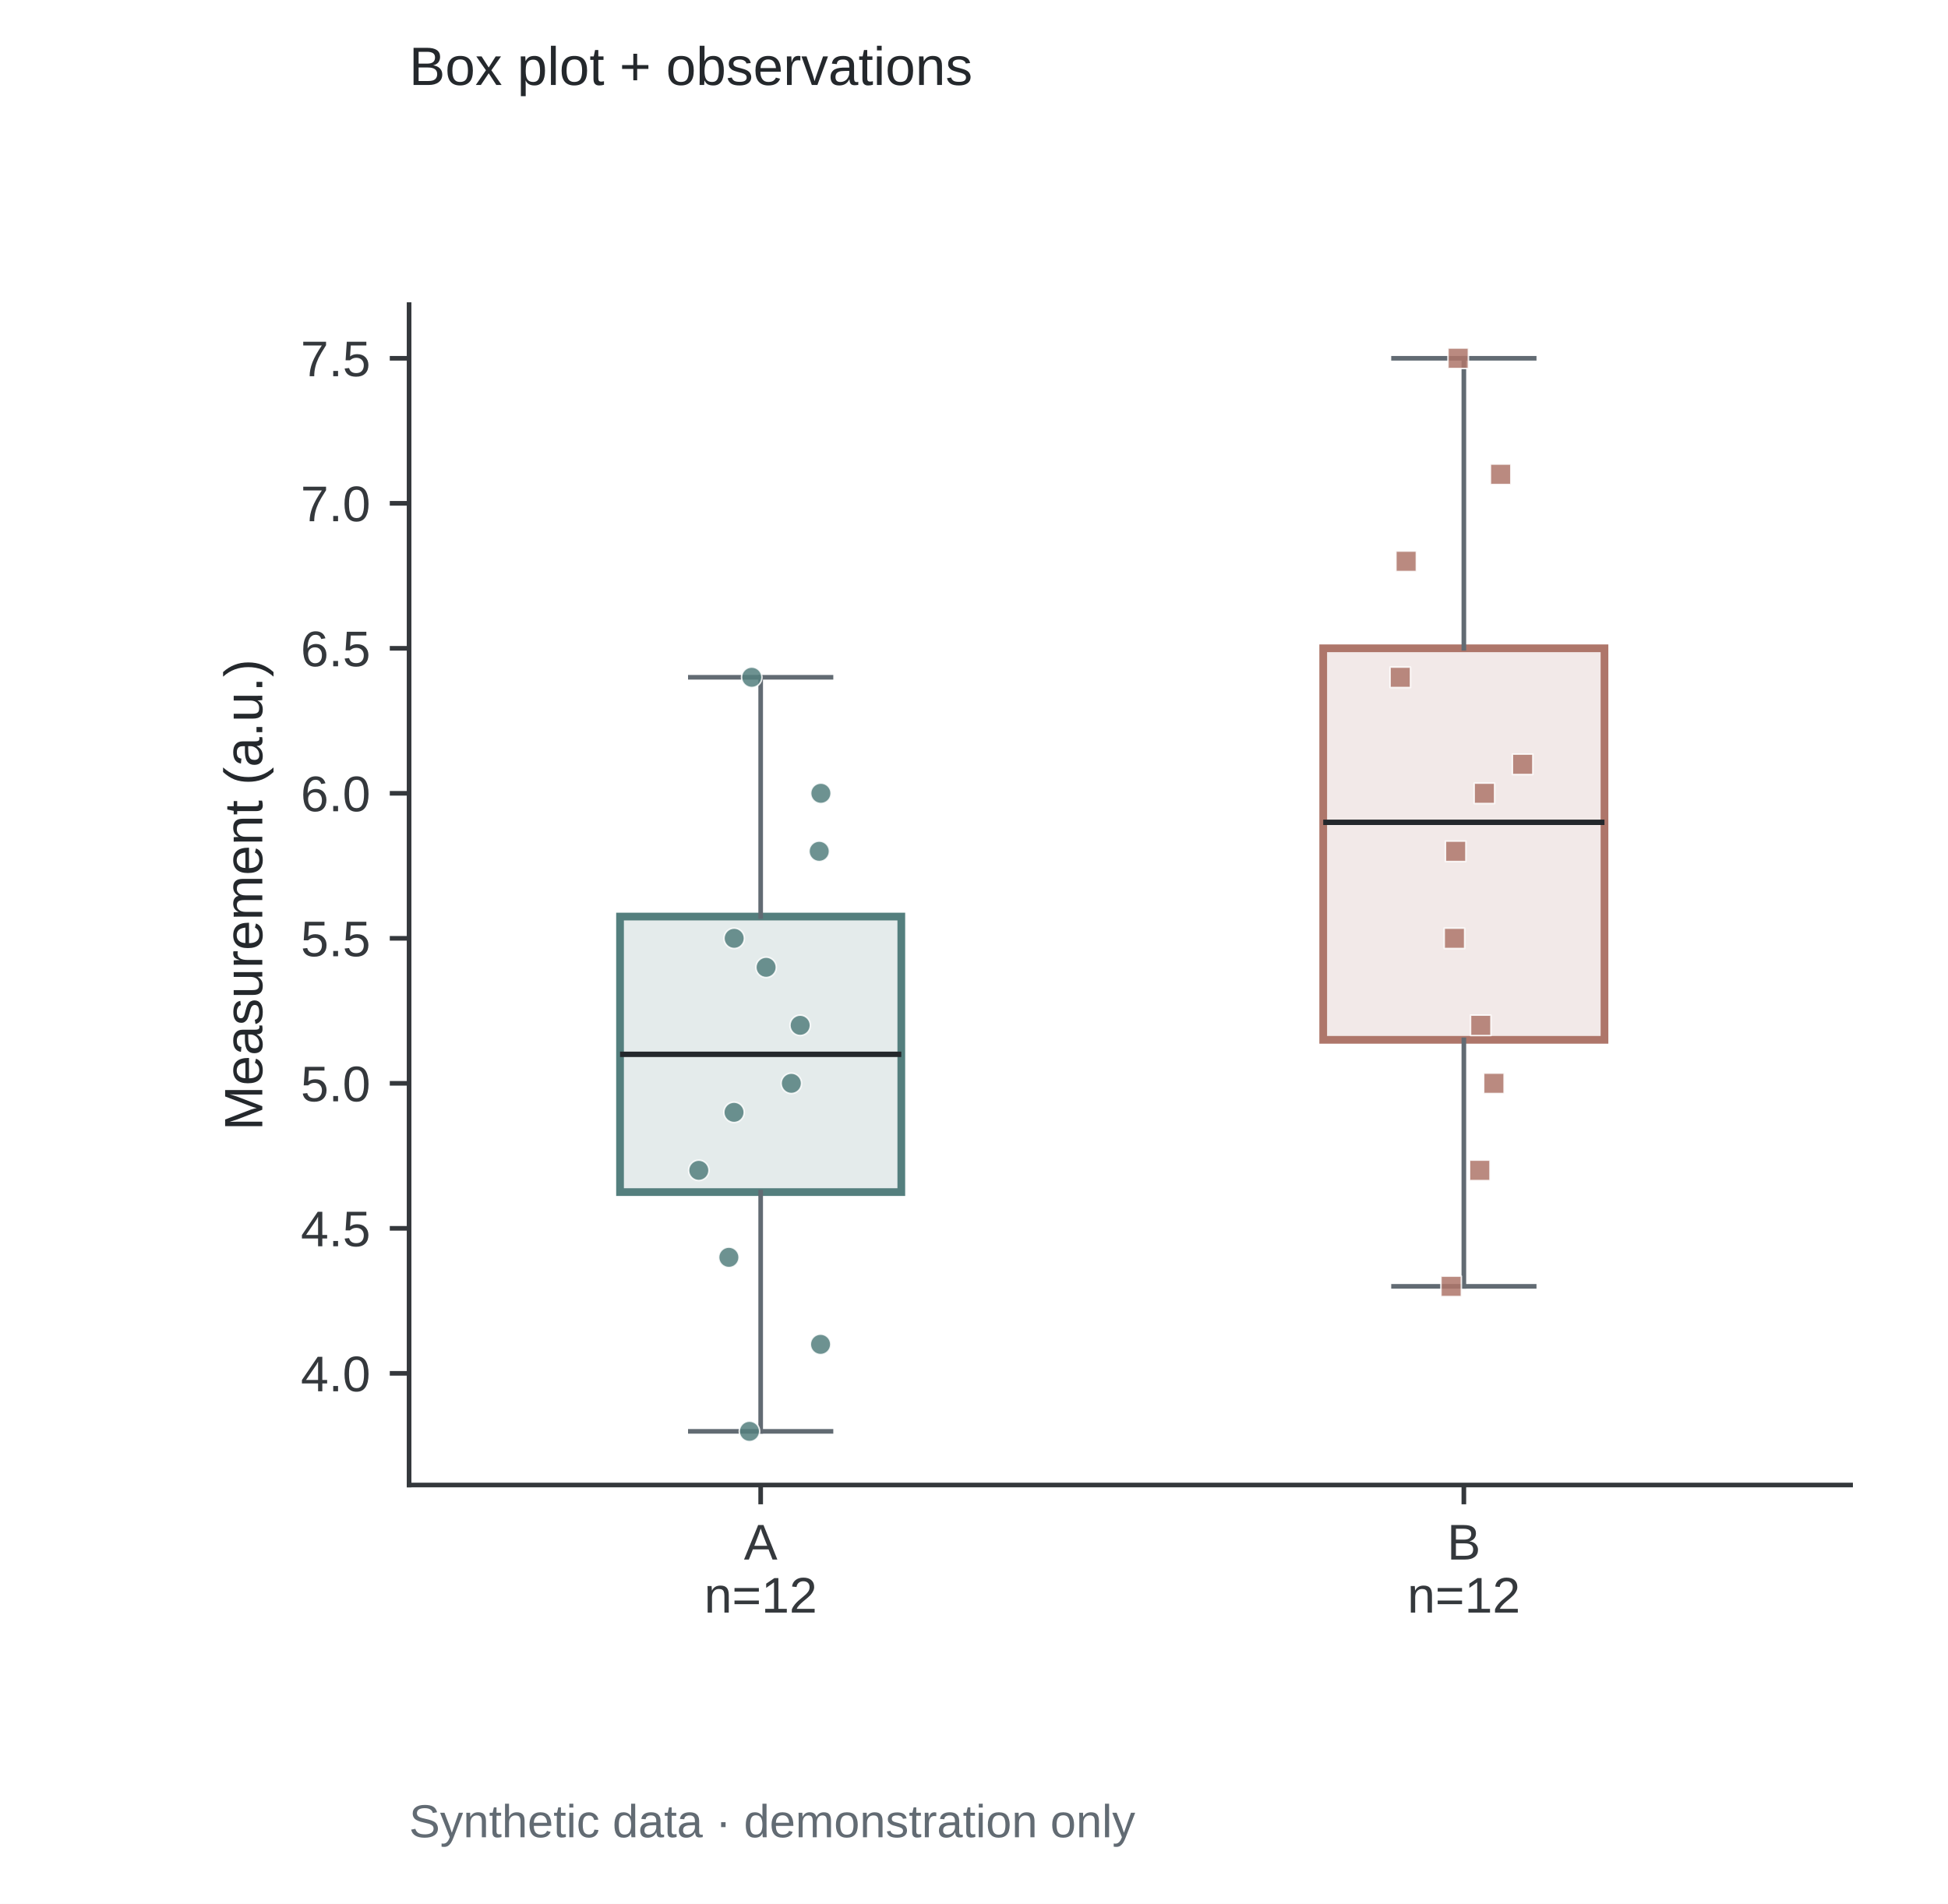
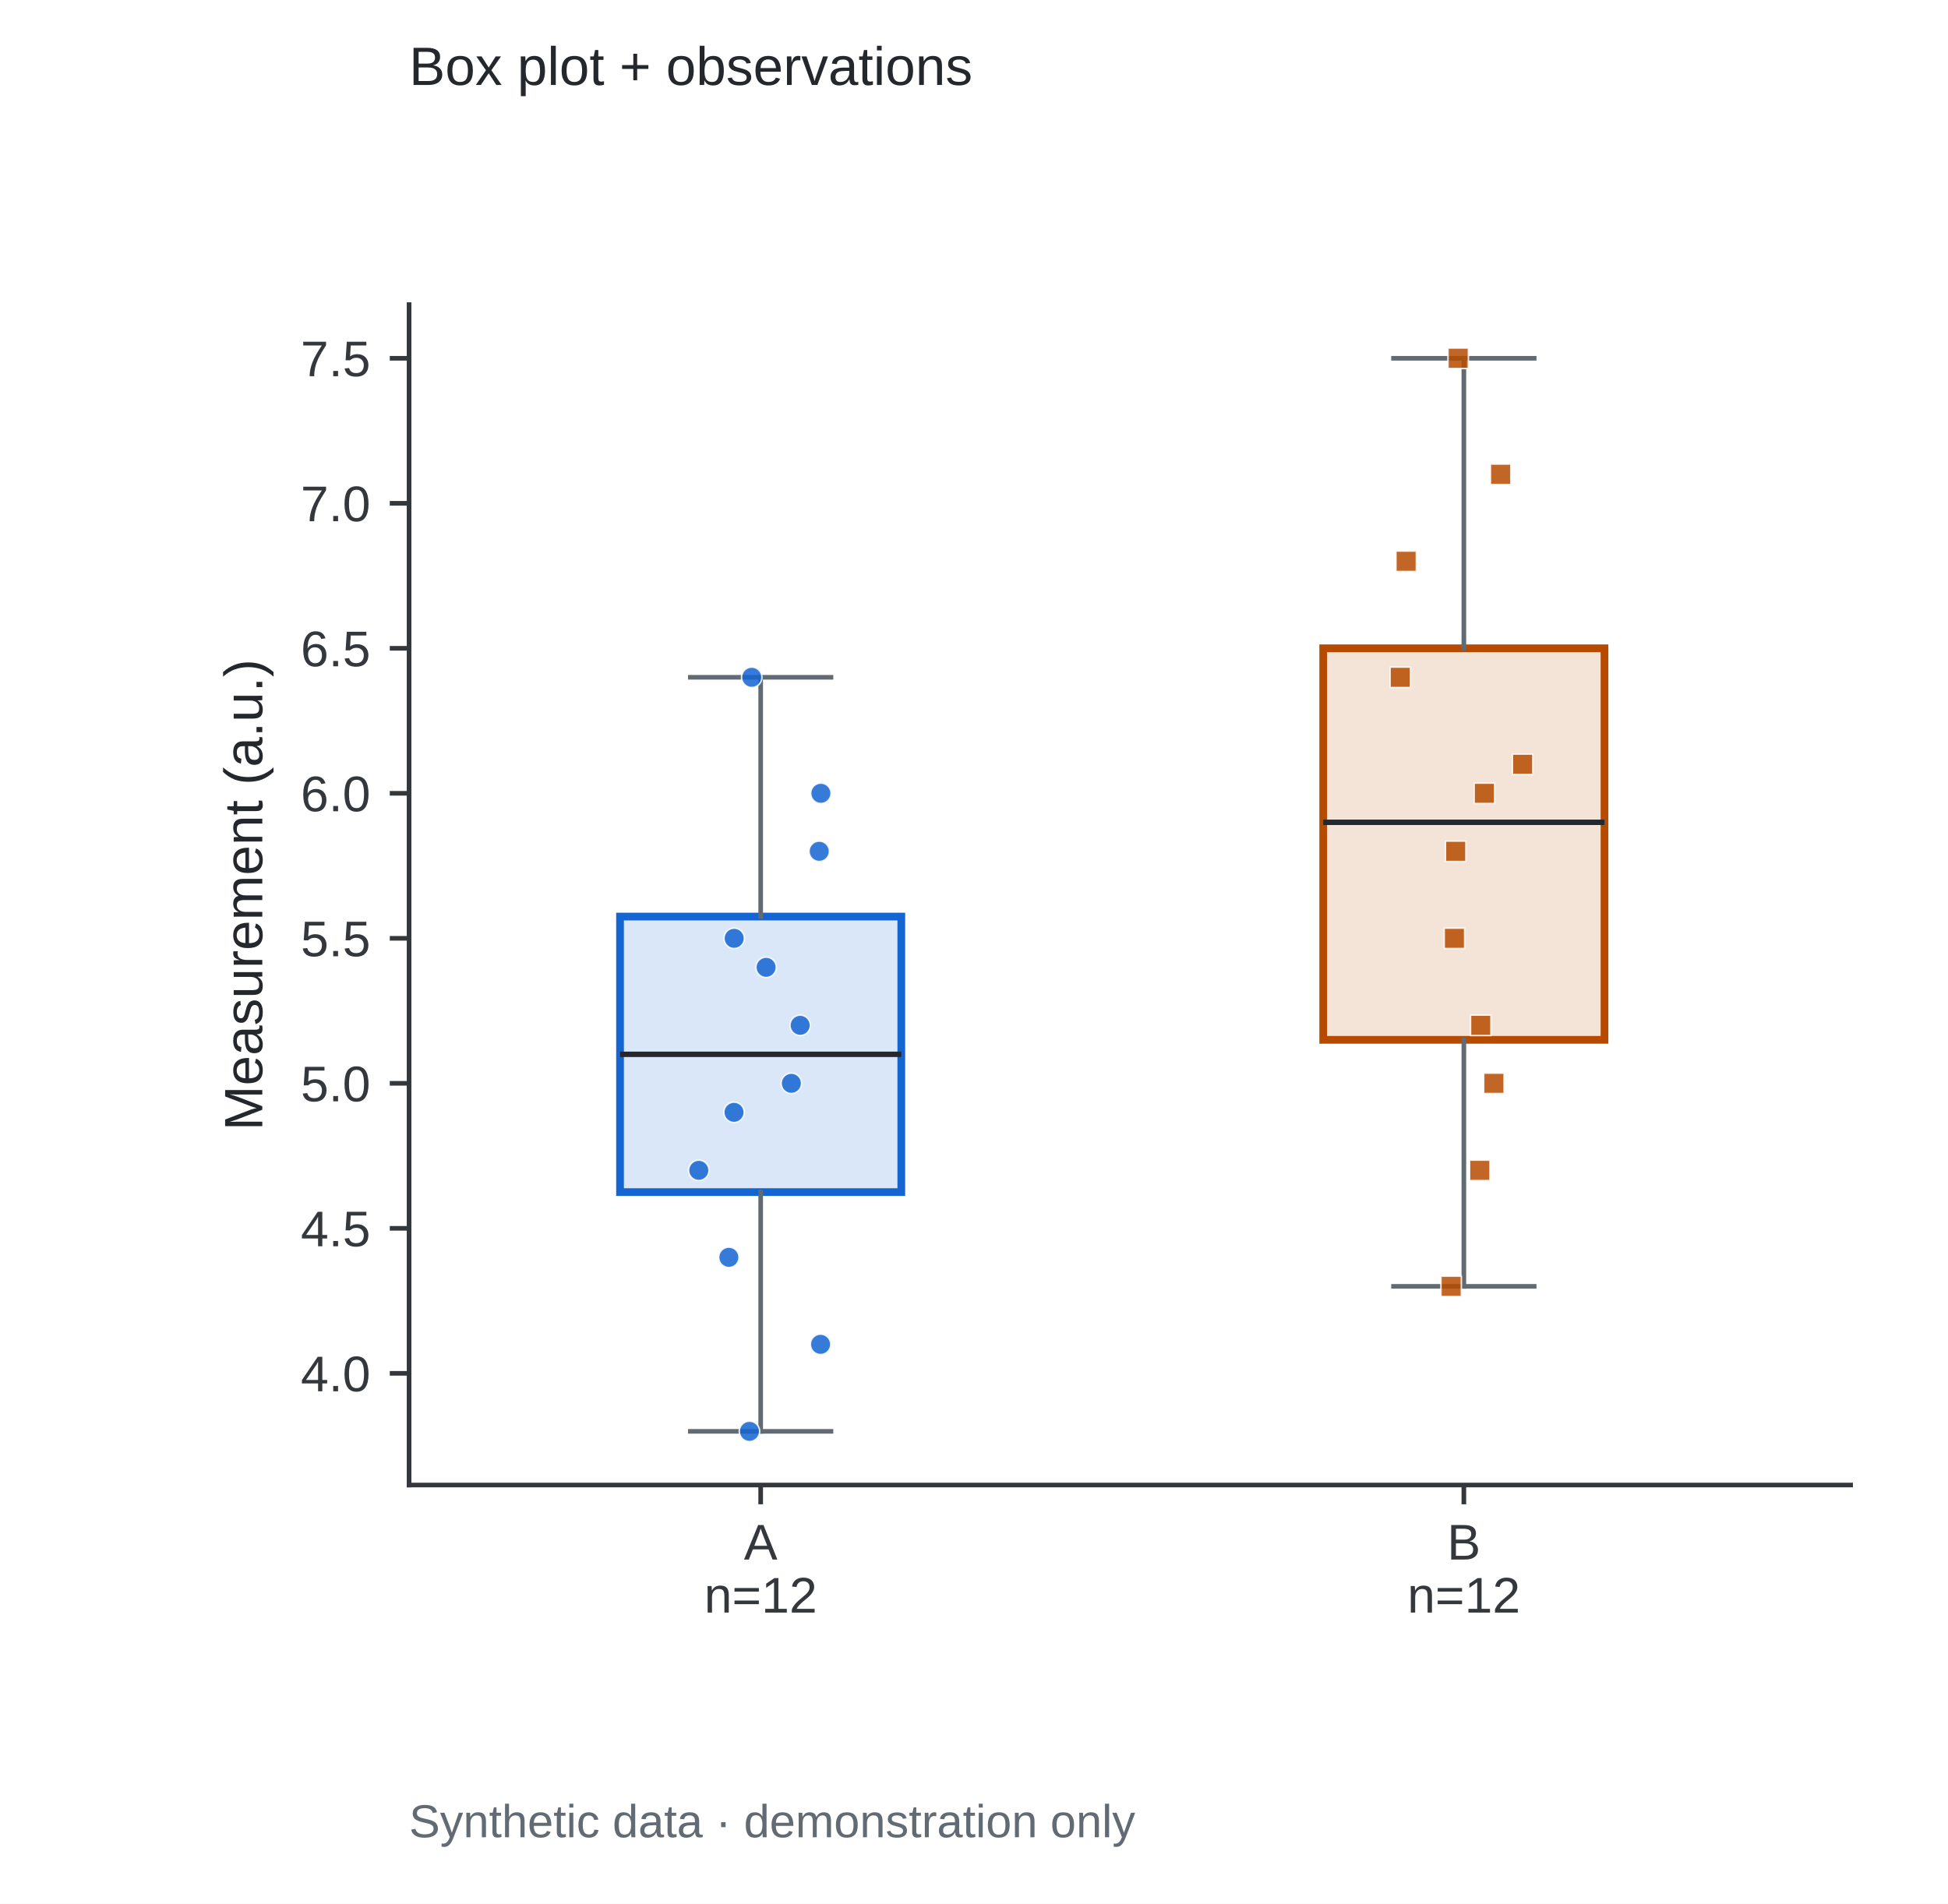
<svg xmlns="http://www.w3.org/2000/svg" xmlns:xlink="http://www.w3.org/1999/xlink" width="252.283pt" height="246.614pt" viewBox="0 0 252.283 246.614" version="1.1">
  <defs>
    <style type="text/css">*{stroke-linejoin: round; stroke-linecap: butt}</style>
  </defs>
  <g id="figure_1">
    <g id="patch_1">
      <path d="M 0 246.614 L 252.283 246.614 L 252.283 0 L 0 0 z " style="fill: #ffffff" />
    </g>
    <g id="axes_1">
      <g id="patch_2">
        <path d="M 52.98 192.359 L 239.669 192.359 L 239.669 39.458 L 52.98 39.458 z " style="fill: #ffffff" />
      </g>
      <g id="matplotlib.axis_1">
        <g id="xtick_1">
          <g id="line2d_1">
            <defs>
              <path id="mc53ca168d6" d="M 0 0 L 0 2.5 " style="stroke: #34383c; stroke-width: 0.6" />
            </defs>
            <g>
              <use xlink:href="#mc53ca168d6" x="98.514" y="192.359" style="fill: #34383c; stroke: #34383c; stroke-width: 0.6" />
            </g>
          </g>
          <g id="text_1">
            <text style="font-size: 6.5px; font-family: 'Arial', 'Helvetica', 'Noto Sans', 'DejaVu Sans', sans-serif; fill: #34383c" transform="translate(96.34577 202.0116)">A</text>
            <text style="font-size: 6.5px; font-family: 'Arial', 'Helvetica', 'Noto Sans', 'DejaVu Sans', sans-serif; fill: #34383c" transform="translate(91.1935 208.8866)">n=12</text>
          </g>
        </g>
        <g id="xtick_2">
          <g id="line2d_2">
            <g>
              <use xlink:href="#mc53ca168d6" x="189.582" y="192.359" style="fill: #34383c; stroke: #34383c; stroke-width: 0.6" />
            </g>
          </g>
          <g id="text_2">
            <text style="font-size: 6.5px; font-family: 'Arial', 'Helvetica', 'Noto Sans', 'DejaVu Sans', sans-serif; fill: #34383c" transform="translate(187.4139 202.0116)">B</text>
            <text style="font-size: 6.5px; font-family: 'Arial', 'Helvetica', 'Noto Sans', 'DejaVu Sans', sans-serif; fill: #34383c" transform="translate(182.2617 208.8866)">n=12</text>
          </g>
        </g>
      </g>
      <g id="matplotlib.axis_2">
        <g id="ytick_1">
          <g id="line2d_3">
            <defs>
              <path id="m7cb9f243d7" d="M 0 0 L -2.5 0 " style="stroke: #34383c; stroke-width: 0.6" />
            </defs>
            <g>
              <use xlink:href="#m7cb9f243d7" x="52.98" y="177.895" style="fill: #34383c; stroke: #34383c; stroke-width: 0.6" />
            </g>
          </g>
          <g id="text_3">
            <text style="font-size: 6.5px; font-family: 'Arial', 'Helvetica', 'Noto Sans', 'DejaVu Sans', sans-serif; text-anchor: end; fill: #34383c" x="47.98" y="180.222" transform="rotate(-0 47.97953 180.2218)">4.0</text>
          </g>
        </g>
        <g id="ytick_2">
          <g id="line2d_4">
            <g>
              <use xlink:href="#m7cb9f243d7" x="52.98" y="159.112" style="fill: #34383c; stroke: #34383c; stroke-width: 0.6" />
            </g>
          </g>
          <g id="text_4">
            <text style="font-size: 6.5px; font-family: 'Arial', 'Helvetica', 'Noto Sans', 'DejaVu Sans', sans-serif; text-anchor: end; fill: #34383c" x="47.98" y="161.438" transform="rotate(-0 47.97953 161.4379)">4.5</text>
          </g>
        </g>
        <g id="ytick_3">
          <g id="line2d_5">
            <g>
              <use xlink:href="#m7cb9f243d7" x="52.98" y="140.328" style="fill: #34383c; stroke: #34383c; stroke-width: 0.6" />
            </g>
          </g>
          <g id="text_5">
            <text style="font-size: 6.5px; font-family: 'Arial', 'Helvetica', 'Noto Sans', 'DejaVu Sans', sans-serif; text-anchor: end; fill: #34383c" x="47.98" y="142.654" transform="rotate(-0 47.97953 142.654)">5.0</text>
          </g>
        </g>
        <g id="ytick_4">
          <g id="line2d_6">
            <g>
              <use xlink:href="#m7cb9f243d7" x="52.98" y="121.544" style="fill: #34383c; stroke: #34383c; stroke-width: 0.6" />
            </g>
          </g>
          <g id="text_6">
            <text style="font-size: 6.5px; font-family: 'Arial', 'Helvetica', 'Noto Sans', 'DejaVu Sans', sans-serif; text-anchor: end; fill: #34383c" x="47.98" y="123.87" transform="rotate(-0 47.97953 123.8701)">5.5</text>
          </g>
        </g>
        <g id="ytick_5">
          <g id="line2d_7">
            <g>
              <use xlink:href="#m7cb9f243d7" x="52.98" y="102.76" style="fill: #34383c; stroke: #34383c; stroke-width: 0.6" />
            </g>
          </g>
          <g id="text_7">
            <text style="font-size: 6.5px; font-family: 'Arial', 'Helvetica', 'Noto Sans', 'DejaVu Sans', sans-serif; text-anchor: end; fill: #34383c" x="47.98" y="105.086" transform="rotate(-0 47.97953 105.0862)">6.0</text>
          </g>
        </g>
        <g id="ytick_6">
          <g id="line2d_8">
            <g>
              <use xlink:href="#m7cb9f243d7" x="52.98" y="83.976" style="fill: #34383c; stroke: #34383c; stroke-width: 0.6" />
            </g>
          </g>
          <g id="text_8">
            <text style="font-size: 6.5px; font-family: 'Arial', 'Helvetica', 'Noto Sans', 'DejaVu Sans', sans-serif; text-anchor: end; fill: #34383c" x="47.98" y="86.302" transform="rotate(-0 47.97953 86.30235)">6.5</text>
          </g>
        </g>
        <g id="ytick_7">
          <g id="line2d_9">
            <g>
              <use xlink:href="#m7cb9f243d7" x="52.98" y="65.192" style="fill: #34383c; stroke: #34383c; stroke-width: 0.6" />
            </g>
          </g>
          <g id="text_9">
            <text style="font-size: 6.5px; font-family: 'Arial', 'Helvetica', 'Noto Sans', 'DejaVu Sans', sans-serif; text-anchor: end; fill: #34383c" x="47.98" y="67.518" transform="rotate(-0 47.97953 67.51847)">7.0</text>
          </g>
        </g>
        <g id="ytick_8">
          <g id="line2d_10">
            <g>
              <use xlink:href="#m7cb9f243d7" x="52.98" y="46.408" style="fill: #34383c; stroke: #34383c; stroke-width: 0.6" />
            </g>
          </g>
          <g id="text_10">
            <text style="font-size: 6.5px; font-family: 'Arial', 'Helvetica', 'Noto Sans', 'DejaVu Sans', sans-serif; text-anchor: end; fill: #34383c" x="47.98" y="48.735" transform="rotate(-0 47.97953 48.73459)">7.5</text>
          </g>
        </g>
        <g id="text_11">
          <text style="font-size: 7px; font-family: 'Arial', 'Helvetica', 'Noto Sans', 'DejaVu Sans', sans-serif; text-anchor: middle; fill: #24282c" x="33.971" y="115.909" transform="rotate(-90 33.97125 115.9087)">Measurement (a.u.)</text>
        </g>
      </g>
      <g id="patch_3">
-         <path d="M 80.3 154.416 L 116.727 154.416 L 116.727 118.726 L 80.3 118.726 L 80.3 154.416 z " clip-path="url(#p08db1c0b9d)" style="fill: #547f7e; fill-opacity: 0.16; stroke: #547f7e; stroke-linejoin: miter" />
+         <path d="M 80.3 154.416 L 116.727 154.416 L 116.727 118.726 L 80.3 118.726 L 80.3 154.416 z " clip-path="url(#p08db1c0b9d)" style="fill: #1464d2; fill-opacity: 0.16; stroke: #1464d2; stroke-linejoin: miter" />
      </g>
      <g id="line2d_11">
        <path d="M 98.514 154.416 L 98.514 185.409 " clip-path="url(#p08db1c0b9d)" style="fill: none; stroke: #626b73; stroke-width: 0.6; stroke-linecap: square" />
      </g>
      <g id="line2d_12">
        <path d="M 98.514 118.726 L 98.514 87.733 " clip-path="url(#p08db1c0b9d)" style="fill: none; stroke: #626b73; stroke-width: 0.6; stroke-linecap: square" />
      </g>
      <g id="line2d_13">
        <path d="M 89.407 185.409 L 107.62 185.409 " clip-path="url(#p08db1c0b9d)" style="fill: none; stroke: #626b73; stroke-width: 0.6; stroke-linecap: square" />
      </g>
      <g id="line2d_14">
        <path d="M 89.407 87.733 L 107.62 87.733 " clip-path="url(#p08db1c0b9d)" style="fill: none; stroke: #626b73; stroke-width: 0.6; stroke-linecap: square" />
      </g>
      <g id="patch_4">
-         <path d="M 171.368 134.693 L 207.795 134.693 L 207.795 83.976 L 171.368 83.976 L 171.368 134.693 z " clip-path="url(#p08db1c0b9d)" style="fill: #ae766a; fill-opacity: 0.16; stroke: #ae766a; stroke-linejoin: miter" />
+         <path d="M 171.368 134.693 L 207.795 134.693 L 207.795 83.976 L 171.368 83.976 L 171.368 134.693 z " clip-path="url(#p08db1c0b9d)" style="fill: #b64b00; fill-opacity: 0.16; stroke: #b64b00; stroke-linejoin: miter" />
      </g>
      <g id="line2d_15">
        <path d="M 189.582 134.693 L 189.582 166.625 " clip-path="url(#p08db1c0b9d)" style="fill: none; stroke: #626b73; stroke-width: 0.6; stroke-linecap: square" />
      </g>
      <g id="line2d_16">
        <path d="M 189.582 83.976 L 189.582 46.408 " clip-path="url(#p08db1c0b9d)" style="fill: none; stroke: #626b73; stroke-width: 0.6; stroke-linecap: square" />
      </g>
      <g id="line2d_17">
        <path d="M 180.475 166.625 L 198.689 166.625 " clip-path="url(#p08db1c0b9d)" style="fill: none; stroke: #626b73; stroke-width: 0.6; stroke-linecap: square" />
      </g>
      <g id="line2d_18">
        <path d="M 180.475 46.408 L 198.689 46.408 " clip-path="url(#p08db1c0b9d)" style="fill: none; stroke: #626b73; stroke-width: 0.6; stroke-linecap: square" />
      </g>
      <g id="line2d_19">
        <path d="M 80.3 136.571 L 116.727 136.571 " clip-path="url(#p08db1c0b9d)" style="fill: none; stroke: #24282c; stroke-width: 0.7" />
      </g>
      <g id="line2d_20">
        <path d="M 171.368 106.517 L 207.795 106.517 " clip-path="url(#p08db1c0b9d)" style="fill: none; stroke: #24282c; stroke-width: 0.7" />
      </g>
      <g id="patch_5">
        <path d="M 52.98 192.359 L 52.98 39.458 " style="fill: none; stroke: #34383c; stroke-width: 0.6; stroke-linejoin: miter; stroke-linecap: square" />
      </g>
      <g id="patch_6">
        <path d="M 52.98 192.359 L 239.669 192.359 " style="fill: none; stroke: #34383c; stroke-width: 0.6; stroke-linejoin: miter; stroke-linecap: square" />
      </g>
      <g id="PathCollection_1">
        <defs>
-           <path id="m6cd3d41b54" d="M 0 1.323 C 0.351 1.323 0.687 1.183 0.935 0.935 C 1.183 0.687 1.323 0.351 1.323 0 C 1.323 -0.351 1.183 -0.687 0.935 -0.935 C 0.687 -1.183 0.351 -1.323 0 -1.323 C -0.351 -1.323 -0.687 -1.183 -0.935 -0.935 C -1.183 -0.687 -1.323 -0.351 -1.323 0 C -1.323 0.351 -1.183 0.687 -0.935 0.935 C -0.687 1.183 -0.351 1.323 0 1.323 z " style="stroke: #ffffff; stroke-opacity: 0.85; stroke-width: 0.2" />
+           <path id="m3326eb2210" d="M 0 1.323 C 0.351 1.323 0.687 1.183 0.935 0.935 C 1.183 0.687 1.323 0.351 1.323 0 C 1.323 -0.351 1.183 -0.687 0.935 -0.935 C 0.687 -1.183 0.351 -1.323 0 -1.323 C -0.351 -1.323 -0.687 -1.183 -0.935 -0.935 C -1.183 -0.687 -1.323 -0.351 -1.323 0 C -1.323 0.351 -1.183 0.687 -0.935 0.935 C -0.687 1.183 -0.351 1.323 0 1.323 z " style="stroke: #ffffff; stroke-opacity: 0.85; stroke-width: 0.2" />
        </defs>
        <g clip-path="url(#p08db1c0b9d)">
-           <use xlink:href="#m6cd3d41b54" x="97.063" y="185.409" style="fill: #547f7e; fill-opacity: 0.85; stroke: #ffffff; stroke-opacity: 0.85; stroke-width: 0.2" />
-           <use xlink:href="#m6cd3d41b54" x="106.27" y="174.139" style="fill: #547f7e; fill-opacity: 0.85; stroke: #ffffff; stroke-opacity: 0.85; stroke-width: 0.2" />
-           <use xlink:href="#m6cd3d41b54" x="94.395" y="162.868" style="fill: #547f7e; fill-opacity: 0.85; stroke: #ffffff; stroke-opacity: 0.85; stroke-width: 0.2" />
-           <use xlink:href="#m6cd3d41b54" x="90.501" y="151.598" style="fill: #547f7e; fill-opacity: 0.85; stroke: #ffffff; stroke-opacity: 0.85; stroke-width: 0.2" />
-           <use xlink:href="#m6cd3d41b54" x="95.063" y="144.084" style="fill: #547f7e; fill-opacity: 0.85; stroke: #ffffff; stroke-opacity: 0.85; stroke-width: 0.2" />
-           <use xlink:href="#m6cd3d41b54" x="102.488" y="140.328" style="fill: #547f7e; fill-opacity: 0.85; stroke: #ffffff; stroke-opacity: 0.85; stroke-width: 0.2" />
-           <use xlink:href="#m6cd3d41b54" x="103.631" y="132.814" style="fill: #547f7e; fill-opacity: 0.85; stroke: #ffffff; stroke-opacity: 0.85; stroke-width: 0.2" />
-           <use xlink:href="#m6cd3d41b54" x="99.218" y="125.301" style="fill: #547f7e; fill-opacity: 0.85; stroke: #ffffff; stroke-opacity: 0.85; stroke-width: 0.2" />
-           <use xlink:href="#m6cd3d41b54" x="95.083" y="121.544" style="fill: #547f7e; fill-opacity: 0.85; stroke: #ffffff; stroke-opacity: 0.85; stroke-width: 0.2" />
-           <use xlink:href="#m6cd3d41b54" x="106.097" y="110.273" style="fill: #547f7e; fill-opacity: 0.85; stroke: #ffffff; stroke-opacity: 0.85; stroke-width: 0.2" />
-           <use xlink:href="#m6cd3d41b54" x="106.31" y="102.76" style="fill: #547f7e; fill-opacity: 0.85; stroke: #ffffff; stroke-opacity: 0.85; stroke-width: 0.2" />
-           <use xlink:href="#m6cd3d41b54" x="97.357" y="87.733" style="fill: #547f7e; fill-opacity: 0.85; stroke: #ffffff; stroke-opacity: 0.85; stroke-width: 0.2" />
+           <use xlink:href="#m3326eb2210" x="97.063" y="185.409" style="fill: #1464d2; fill-opacity: 0.85; stroke: #ffffff; stroke-opacity: 0.85; stroke-width: 0.2" />
+           <use xlink:href="#m3326eb2210" x="106.27" y="174.139" style="fill: #1464d2; fill-opacity: 0.85; stroke: #ffffff; stroke-opacity: 0.85; stroke-width: 0.2" />
+           <use xlink:href="#m3326eb2210" x="94.395" y="162.868" style="fill: #1464d2; fill-opacity: 0.85; stroke: #ffffff; stroke-opacity: 0.85; stroke-width: 0.2" />
+           <use xlink:href="#m3326eb2210" x="90.501" y="151.598" style="fill: #1464d2; fill-opacity: 0.85; stroke: #ffffff; stroke-opacity: 0.85; stroke-width: 0.2" />
+           <use xlink:href="#m3326eb2210" x="95.063" y="144.084" style="fill: #1464d2; fill-opacity: 0.85; stroke: #ffffff; stroke-opacity: 0.85; stroke-width: 0.2" />
+           <use xlink:href="#m3326eb2210" x="102.488" y="140.328" style="fill: #1464d2; fill-opacity: 0.85; stroke: #ffffff; stroke-opacity: 0.85; stroke-width: 0.2" />
+           <use xlink:href="#m3326eb2210" x="103.631" y="132.814" style="fill: #1464d2; fill-opacity: 0.85; stroke: #ffffff; stroke-opacity: 0.85; stroke-width: 0.2" />
+           <use xlink:href="#m3326eb2210" x="99.218" y="125.301" style="fill: #1464d2; fill-opacity: 0.85; stroke: #ffffff; stroke-opacity: 0.85; stroke-width: 0.2" />
+           <use xlink:href="#m3326eb2210" x="95.083" y="121.544" style="fill: #1464d2; fill-opacity: 0.85; stroke: #ffffff; stroke-opacity: 0.85; stroke-width: 0.2" />
+           <use xlink:href="#m3326eb2210" x="106.097" y="110.273" style="fill: #1464d2; fill-opacity: 0.85; stroke: #ffffff; stroke-opacity: 0.85; stroke-width: 0.2" />
+           <use xlink:href="#m3326eb2210" x="106.31" y="102.76" style="fill: #1464d2; fill-opacity: 0.85; stroke: #ffffff; stroke-opacity: 0.85; stroke-width: 0.2" />
+           <use xlink:href="#m3326eb2210" x="97.357" y="87.733" style="fill: #1464d2; fill-opacity: 0.85; stroke: #ffffff; stroke-opacity: 0.85; stroke-width: 0.2" />
        </g>
      </g>
      <g id="PathCollection_2">
        <defs>
-           <path id="m643732a0b9" d="M -1.323 1.323 L 1.323 1.323 L 1.323 -1.323 L -1.323 -1.323 z " style="stroke: #ffffff; stroke-opacity: 0.85; stroke-width: 0.2" />
+           <path id="m07b6d3ce98" d="M -1.323 1.323 L 1.323 1.323 L 1.323 -1.323 L -1.323 -1.323 z " style="stroke: #ffffff; stroke-opacity: 0.85; stroke-width: 0.2" />
        </defs>
        <g clip-path="url(#p08db1c0b9d)">
-           <use xlink:href="#m643732a0b9" x="187.937" y="166.625" style="fill: #ae766a; fill-opacity: 0.85; stroke: #ffffff; stroke-opacity: 0.85; stroke-width: 0.2" />
-           <use xlink:href="#m643732a0b9" x="191.644" y="151.598" style="fill: #ae766a; fill-opacity: 0.85; stroke: #ffffff; stroke-opacity: 0.85; stroke-width: 0.2" />
-           <use xlink:href="#m643732a0b9" x="193.472" y="140.328" style="fill: #ae766a; fill-opacity: 0.85; stroke: #ffffff; stroke-opacity: 0.85; stroke-width: 0.2" />
-           <use xlink:href="#m643732a0b9" x="191.77" y="132.814" style="fill: #ae766a; fill-opacity: 0.85; stroke: #ffffff; stroke-opacity: 0.85; stroke-width: 0.2" />
-           <use xlink:href="#m643732a0b9" x="188.361" y="121.544" style="fill: #ae766a; fill-opacity: 0.85; stroke: #ffffff; stroke-opacity: 0.85; stroke-width: 0.2" />
-           <use xlink:href="#m643732a0b9" x="188.524" y="110.273" style="fill: #ae766a; fill-opacity: 0.85; stroke: #ffffff; stroke-opacity: 0.85; stroke-width: 0.2" />
-           <use xlink:href="#m643732a0b9" x="192.241" y="102.76" style="fill: #ae766a; fill-opacity: 0.85; stroke: #ffffff; stroke-opacity: 0.85; stroke-width: 0.2" />
-           <use xlink:href="#m643732a0b9" x="197.193" y="99.003" style="fill: #ae766a; fill-opacity: 0.85; stroke: #ffffff; stroke-opacity: 0.85; stroke-width: 0.2" />
-           <use xlink:href="#m643732a0b9" x="181.348" y="87.733" style="fill: #ae766a; fill-opacity: 0.85; stroke: #ffffff; stroke-opacity: 0.85; stroke-width: 0.2" />
-           <use xlink:href="#m643732a0b9" x="182.108" y="72.706" style="fill: #ae766a; fill-opacity: 0.85; stroke: #ffffff; stroke-opacity: 0.85; stroke-width: 0.2" />
-           <use xlink:href="#m643732a0b9" x="194.345" y="61.435" style="fill: #ae766a; fill-opacity: 0.85; stroke: #ffffff; stroke-opacity: 0.85; stroke-width: 0.2" />
-           <use xlink:href="#m643732a0b9" x="188.848" y="46.408" style="fill: #ae766a; fill-opacity: 0.85; stroke: #ffffff; stroke-opacity: 0.85; stroke-width: 0.2" />
+           <use xlink:href="#m07b6d3ce98" x="187.937" y="166.625" style="fill: #b64b00; fill-opacity: 0.85; stroke: #ffffff; stroke-opacity: 0.85; stroke-width: 0.2" />
+           <use xlink:href="#m07b6d3ce98" x="191.644" y="151.598" style="fill: #b64b00; fill-opacity: 0.85; stroke: #ffffff; stroke-opacity: 0.85; stroke-width: 0.2" />
+           <use xlink:href="#m07b6d3ce98" x="193.472" y="140.328" style="fill: #b64b00; fill-opacity: 0.85; stroke: #ffffff; stroke-opacity: 0.85; stroke-width: 0.2" />
+           <use xlink:href="#m07b6d3ce98" x="191.77" y="132.814" style="fill: #b64b00; fill-opacity: 0.85; stroke: #ffffff; stroke-opacity: 0.85; stroke-width: 0.2" />
+           <use xlink:href="#m07b6d3ce98" x="188.361" y="121.544" style="fill: #b64b00; fill-opacity: 0.85; stroke: #ffffff; stroke-opacity: 0.85; stroke-width: 0.2" />
+           <use xlink:href="#m07b6d3ce98" x="188.524" y="110.273" style="fill: #b64b00; fill-opacity: 0.85; stroke: #ffffff; stroke-opacity: 0.85; stroke-width: 0.2" />
+           <use xlink:href="#m07b6d3ce98" x="192.241" y="102.76" style="fill: #b64b00; fill-opacity: 0.85; stroke: #ffffff; stroke-opacity: 0.85; stroke-width: 0.2" />
+           <use xlink:href="#m07b6d3ce98" x="197.193" y="99.003" style="fill: #b64b00; fill-opacity: 0.85; stroke: #ffffff; stroke-opacity: 0.85; stroke-width: 0.2" />
+           <use xlink:href="#m07b6d3ce98" x="181.348" y="87.733" style="fill: #b64b00; fill-opacity: 0.85; stroke: #ffffff; stroke-opacity: 0.85; stroke-width: 0.2" />
+           <use xlink:href="#m07b6d3ce98" x="182.108" y="72.706" style="fill: #b64b00; fill-opacity: 0.85; stroke: #ffffff; stroke-opacity: 0.85; stroke-width: 0.2" />
+           <use xlink:href="#m07b6d3ce98" x="194.345" y="61.435" style="fill: #b64b00; fill-opacity: 0.85; stroke: #ffffff; stroke-opacity: 0.85; stroke-width: 0.2" />
+           <use xlink:href="#m07b6d3ce98" x="188.848" y="46.408" style="fill: #b64b00; fill-opacity: 0.85; stroke: #ffffff; stroke-opacity: 0.85; stroke-width: 0.2" />
        </g>
      </g>
    </g>
    <g id="text_12">
      <text style="font-size: 6px; font-family: 'Arial', 'Helvetica', 'Noto Sans', 'DejaVu Sans', sans-serif; text-anchor: start; fill: #626b73" x="52.98" y="237.983" transform="rotate(-0 52.97953 237.9827)">Synthetic data · demonstration only</text>
    </g>
    <g id="text_13">
      <text style="font-size: 7px; font-family: 'Arial', 'Helvetica', 'Noto Sans', 'DejaVu Sans', sans-serif; text-anchor: start; fill: #24282c" x="52.98" y="11.01" transform="rotate(-0 52.97953 11.01047)">Box plot + observations</text>
    </g>
  </g>
  <defs>
    <clipPath id="p08db1c0b9d">
      <rect x="52.98" y="39.458" width="186.69" height="152.901" />
    </clipPath>
  </defs>
</svg>
